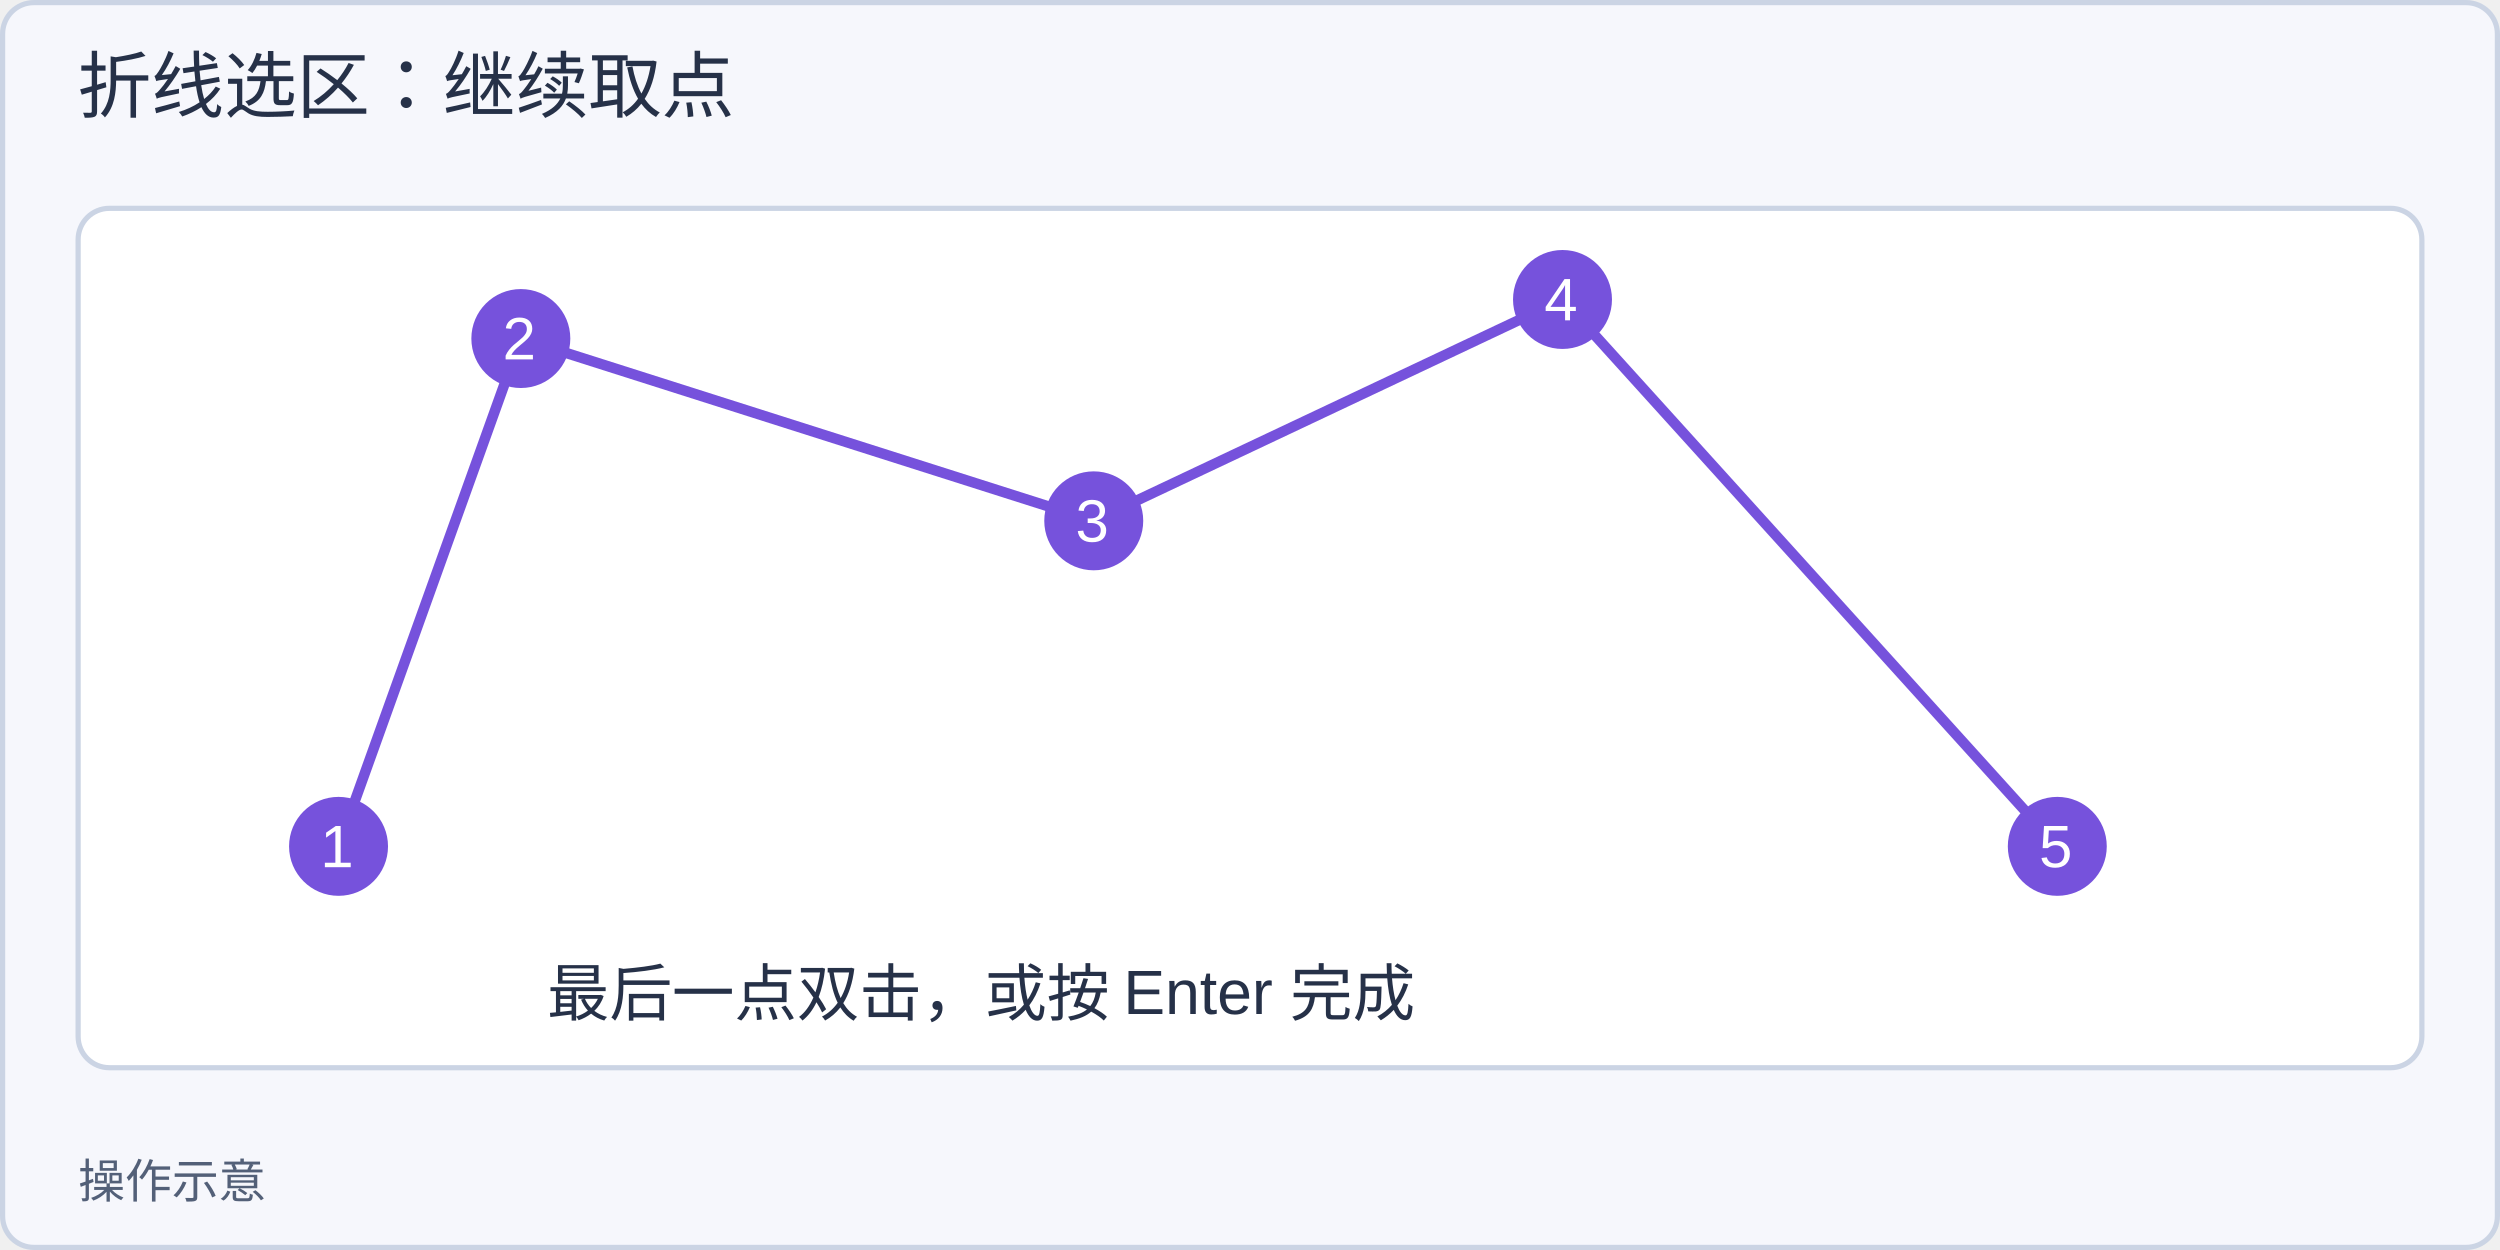
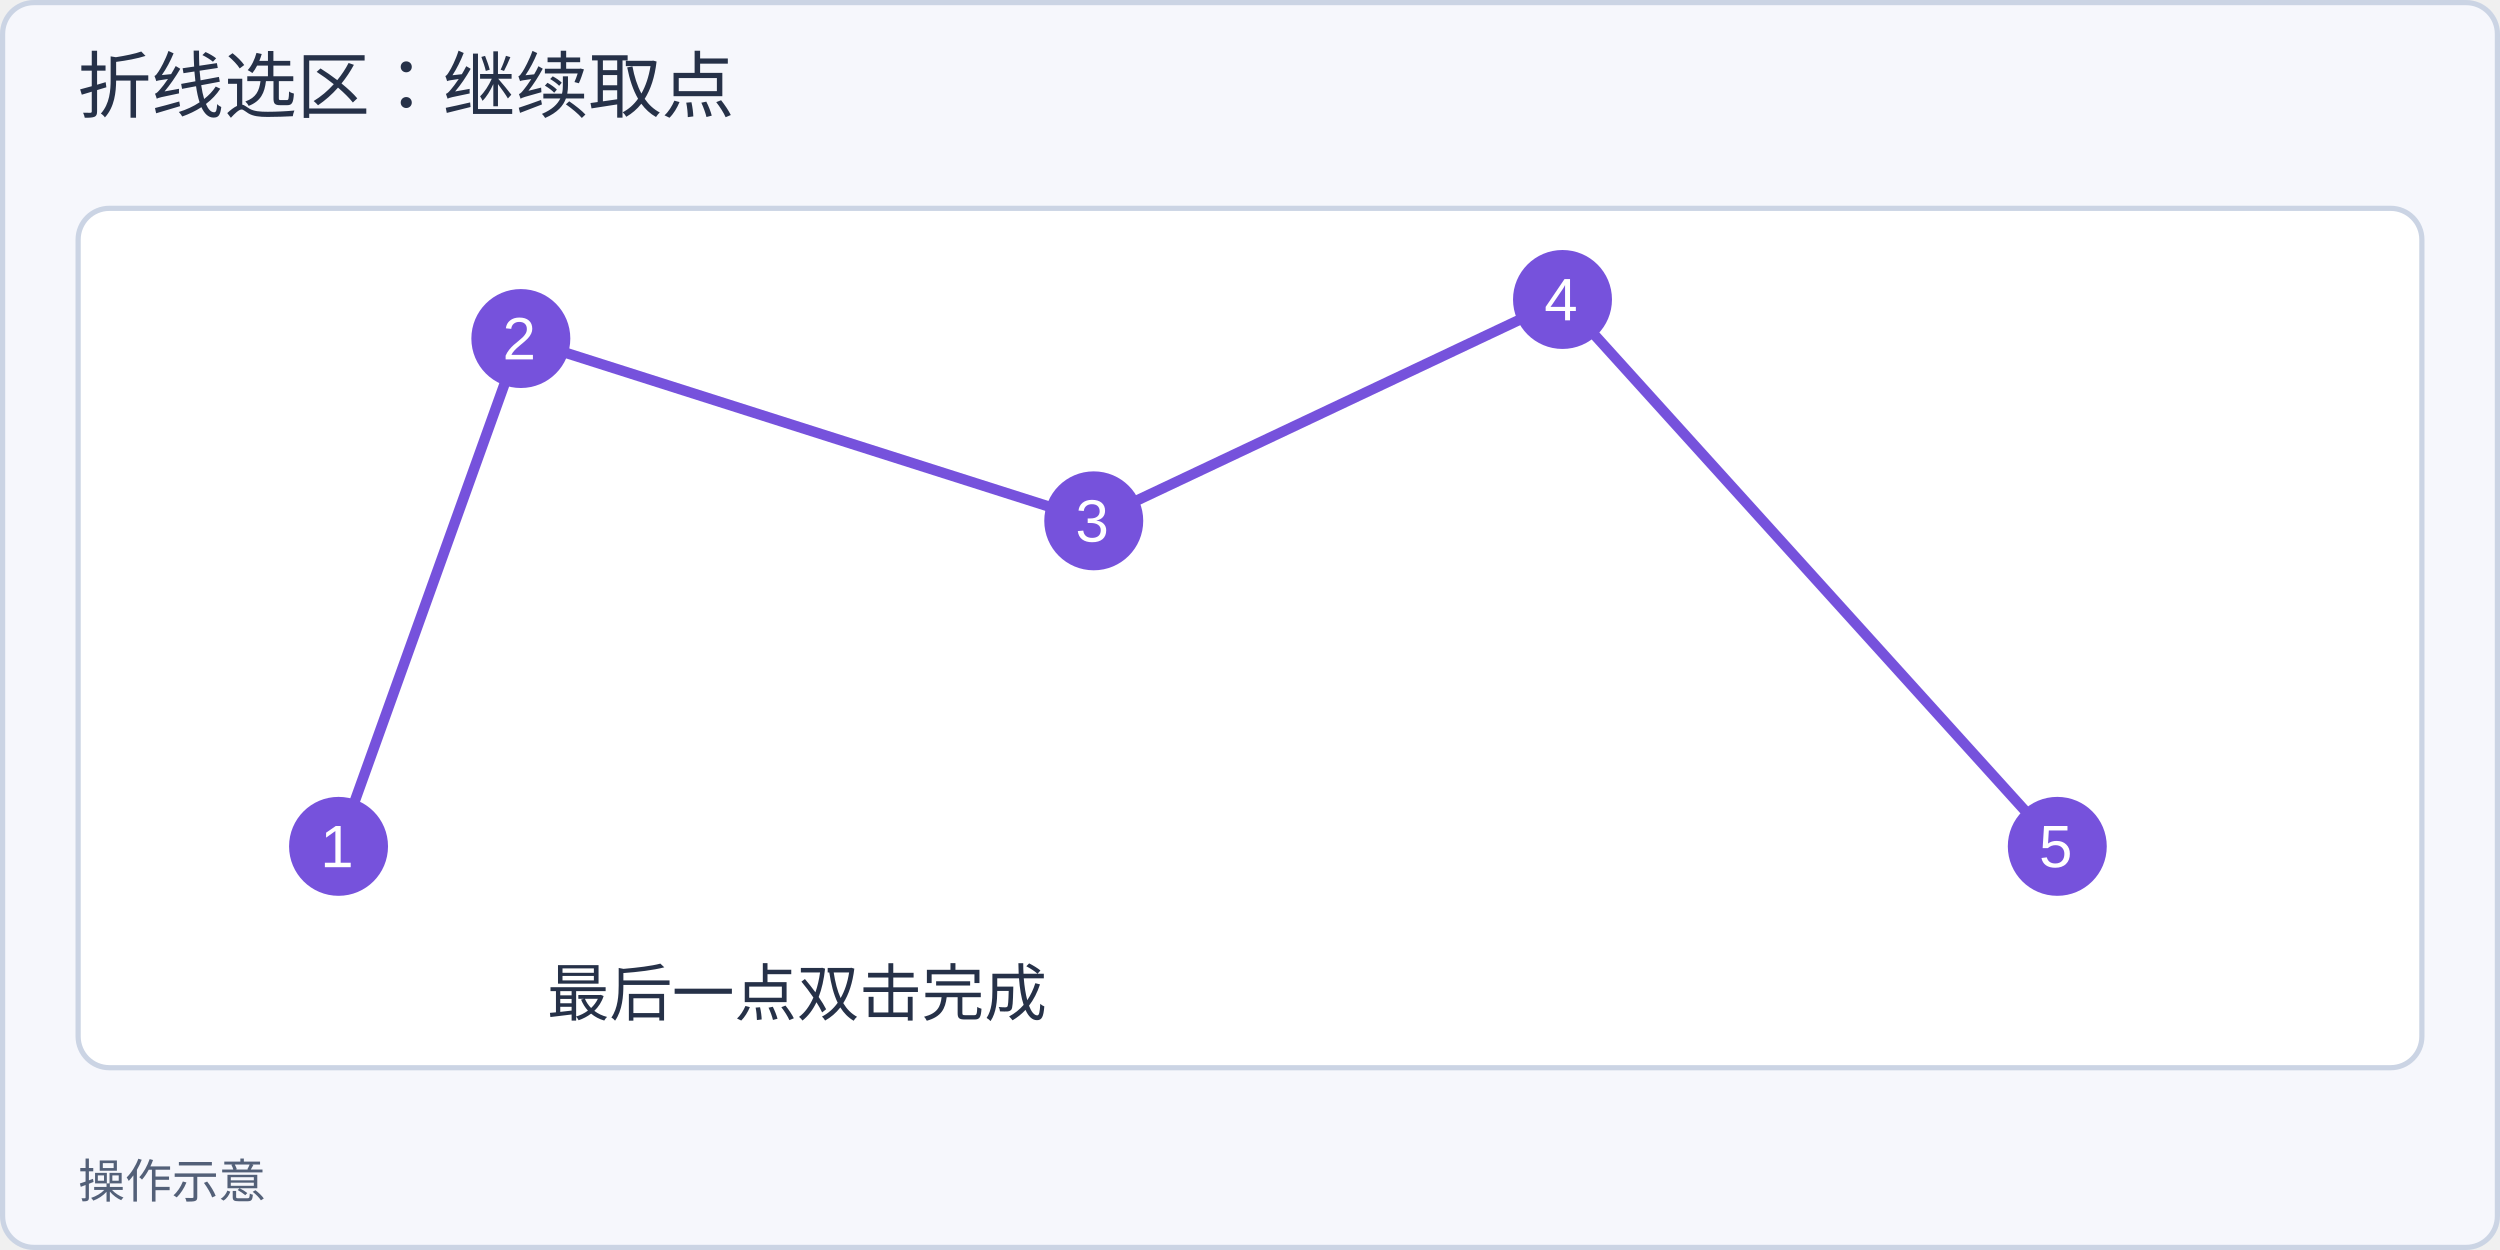
<svg xmlns="http://www.w3.org/2000/svg" width="960" height="480" viewBox="0 0 960 480" role="img" aria-labelledby="title">
  <g font-family="Arial, PingFang SC, Microsoft YaHei, sans-serif">
    <rect x="1" y="1" width="958" height="478" rx="12" fill="#f6f7fc" stroke="#cbd4e4" stroke-width="2" />
    <text x="30" y="43" font-size="28" fill="#263148">折线选区：继续取点</text>
    <text x="30" y="460" font-size="18" fill="#536078">操作示意</text>
    <rect x="30" y="80" width="900" height="330" rx="12" fill="#fff" stroke="#cbd4e4" stroke-width="2" />
    <path d="M130 325 L200 130 L420 200 L600 115 L790 325" fill="none" stroke="#7652dc" stroke-width="4" />
    <circle cx="130" cy="325" r="19" fill="#7652dc" />
    <text x="123" y="333" font-size="23" fill="white">1</text>
    <circle cx="200" cy="130" r="19" fill="#7652dc" />
    <text x="193" y="138" font-size="23" fill="white">2</text>
    <circle cx="420" cy="200" r="19" fill="#7652dc" />
    <text x="413" y="208" font-size="23" fill="white">3</text>
    <circle cx="600" cy="115" r="19" fill="#7652dc" />
    <text x="593" y="123" font-size="23" fill="white">4</text>
    <circle cx="790" cy="325" r="19" fill="#7652dc" />
    <text x="783" y="333" font-size="23" fill="white">5</text>
-     <text x="210" y="390" font-size="24" fill="#263148">最后一点双击，或按 Enter 完成</text>
+     <text x="210" y="390" font-size="24" fill="#263148">最后一点双击完成</text>
  </g>
</svg>
